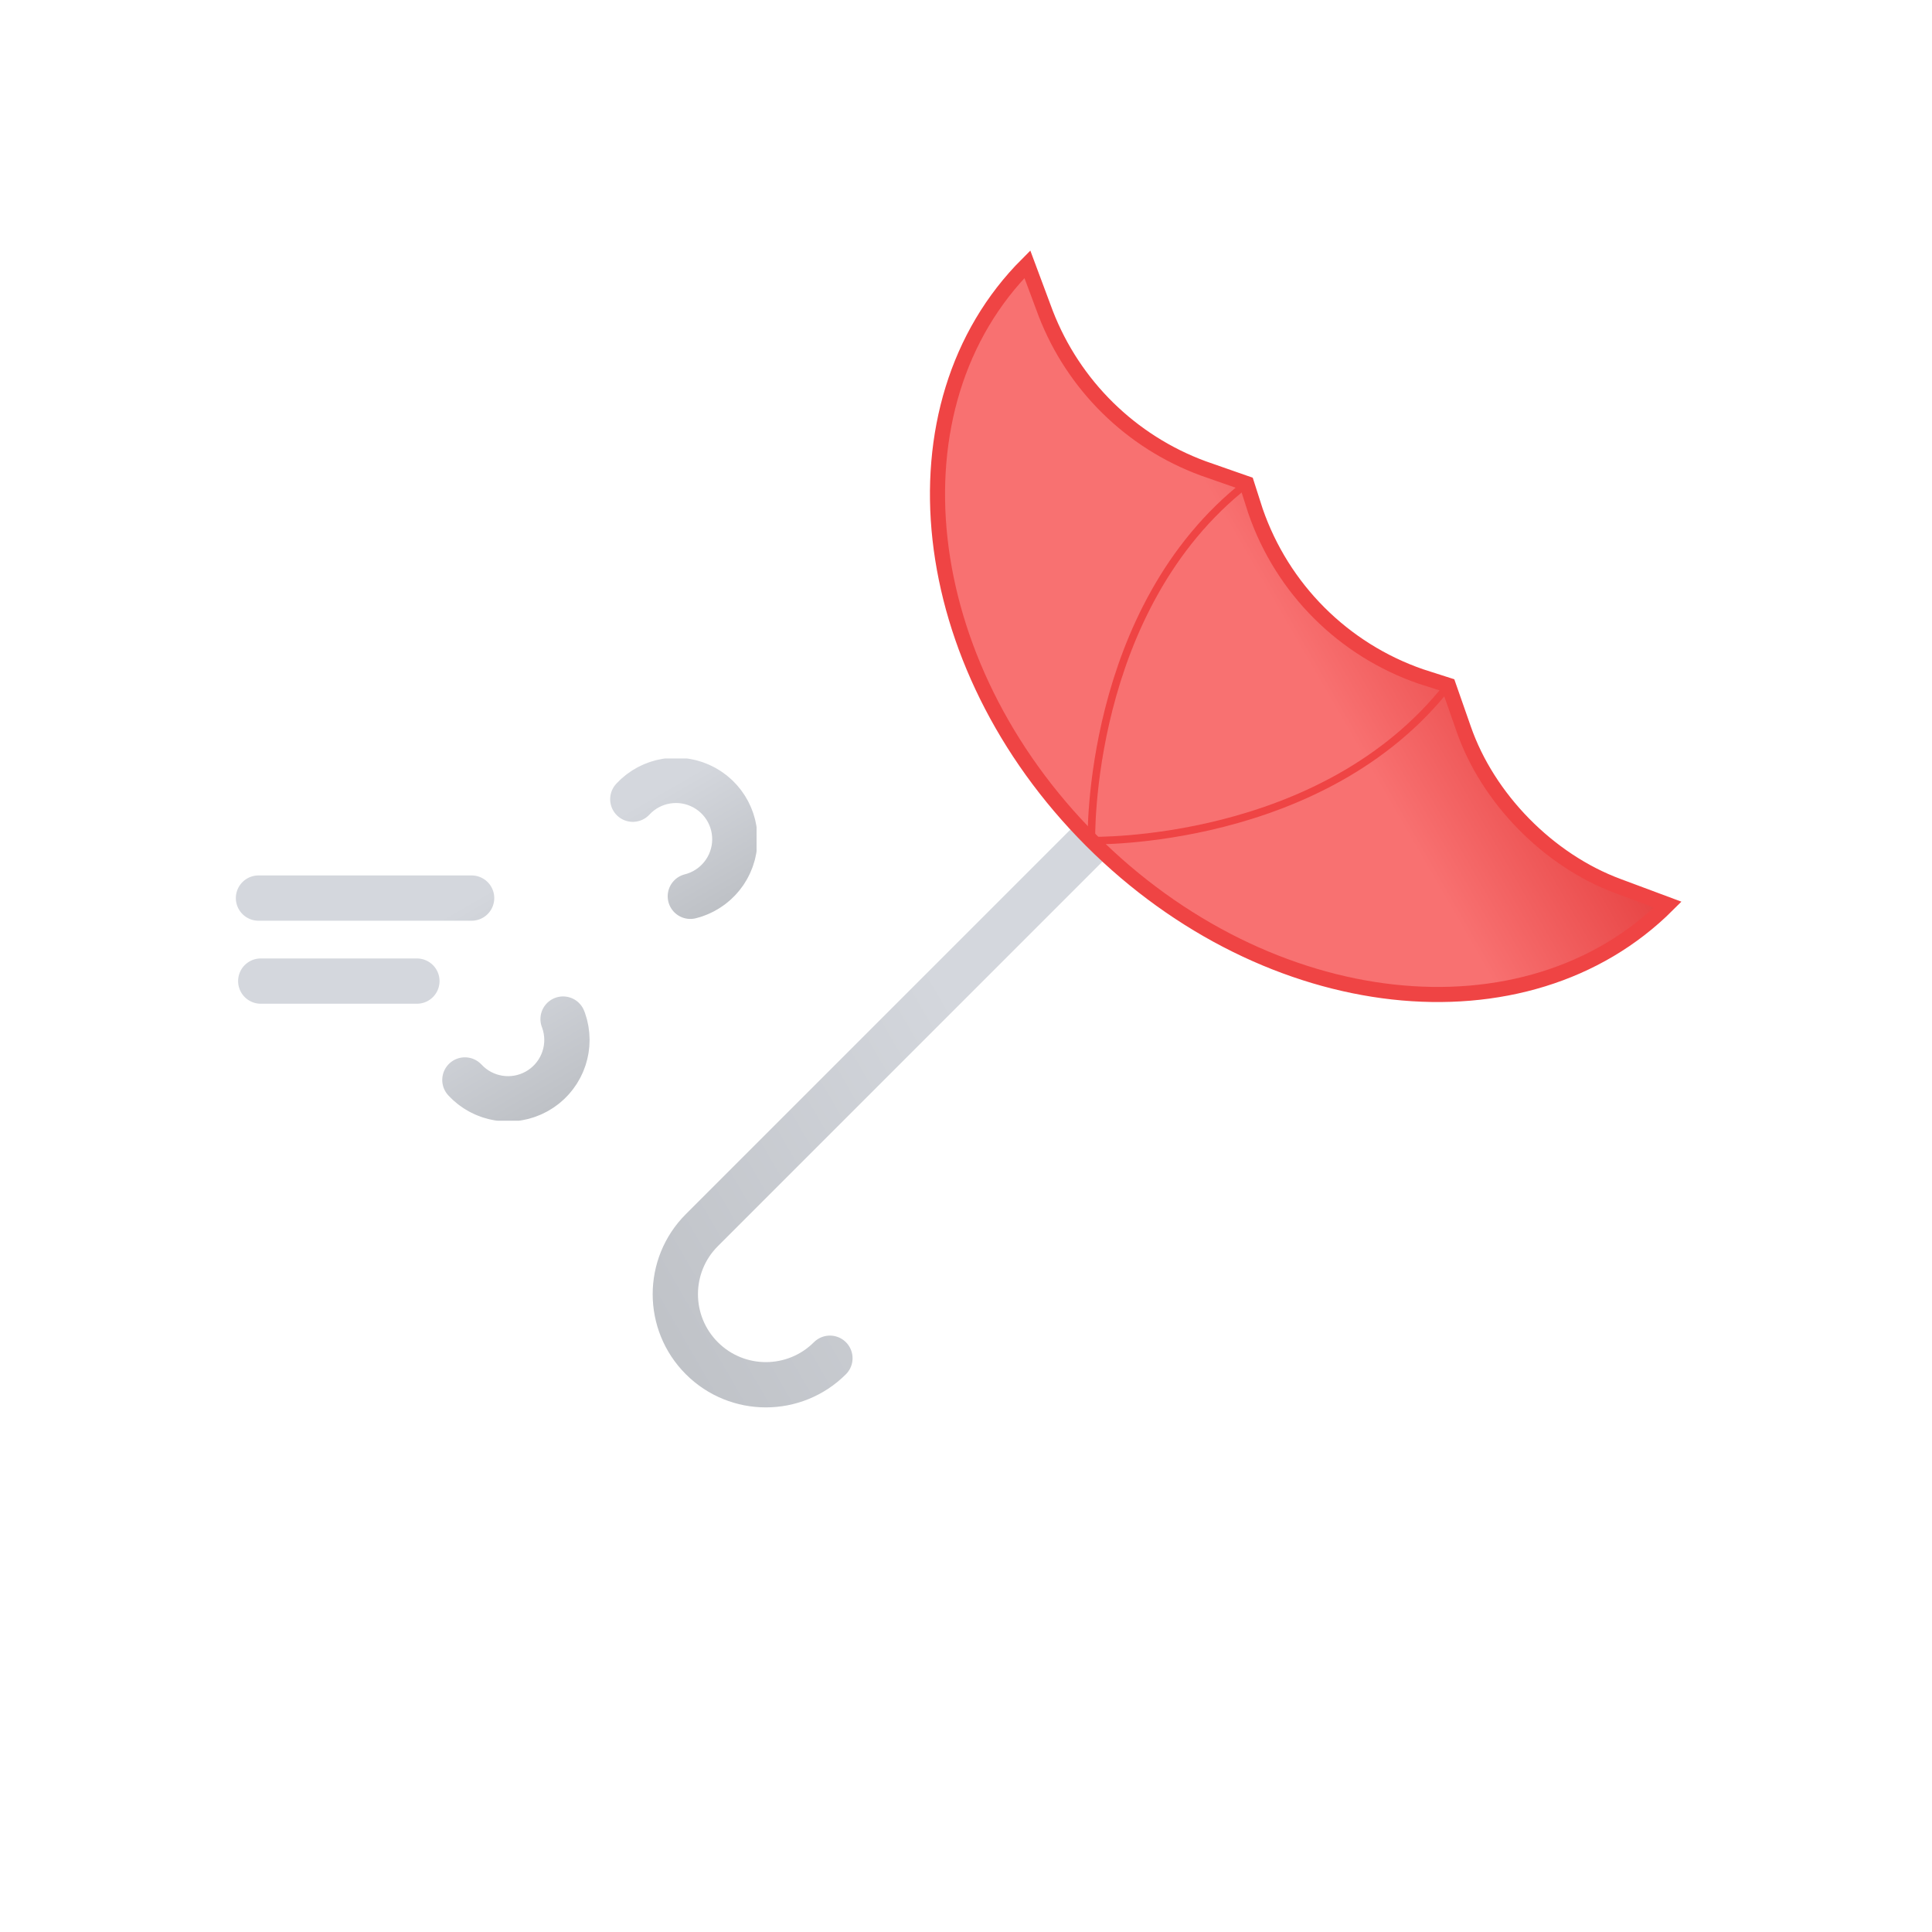
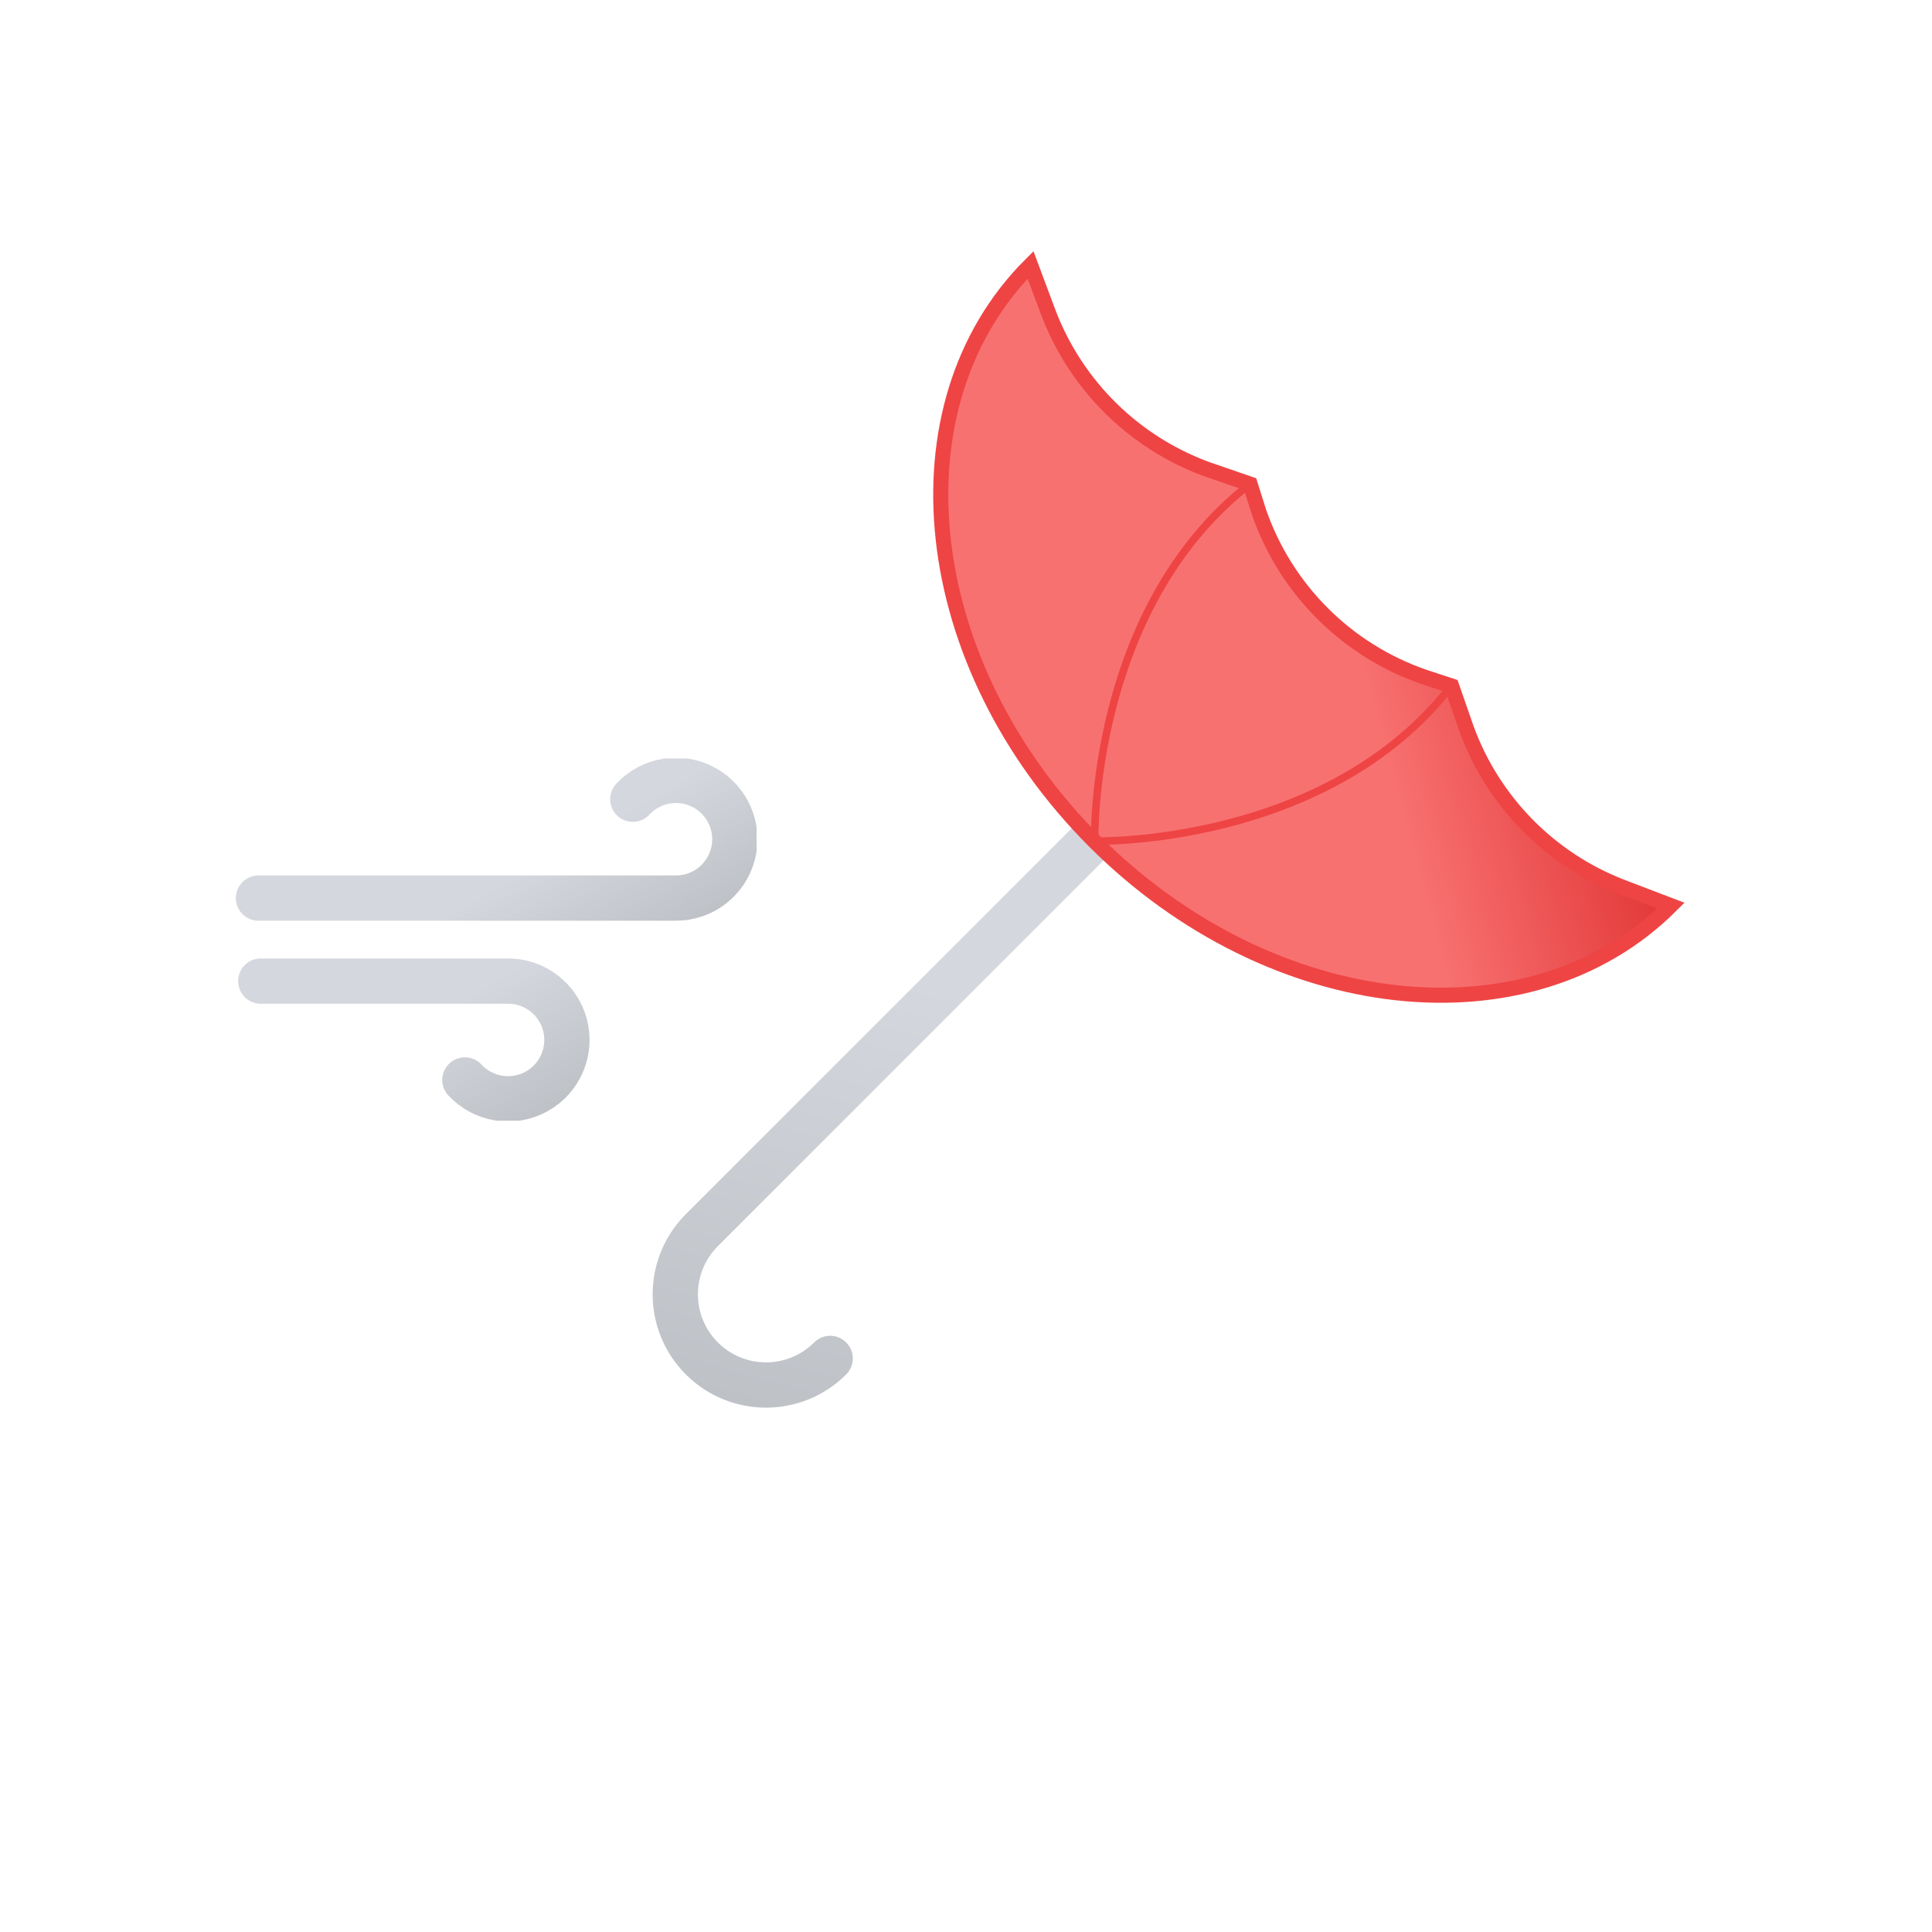
<svg xmlns="http://www.w3.org/2000/svg" xmlns:xlink="http://www.w3.org/1999/xlink" viewBox="0 0 512 512">
  <defs>
    <linearGradient id="a" x1="54.5" x2="89.2" y1="2.2" y2="62.2" gradientUnits="userSpaceOnUse">
      <stop offset="0" stop-color="#d4d7dd" />
      <stop offset=".5" stop-color="#d4d7dd" />
      <stop offset="1" stop-color="#bec1c6" />
    </linearGradient>
    <linearGradient xlink:href="#a" id="b" x1="31.4" x2="68.3" y1="37.6" y2="101.4" />
    <linearGradient xlink:href="#a" id="c" x1="-2350.6" x2="-2230.5" y1="4798.1" y2="5006.2" gradientTransform="rotate(45 4582.002 5659.997)" />
-     <linearGradient id="d" x1="-2191.4" x2="-2110.1" y1="5157.8" y2="5298.6" gradientTransform="rotate(45 5106 5660.004)" gradientUnits="userSpaceOnUse">
+     <linearGradient id="d" x1="-2241.9" x2="-2160.7" y1="6227.6" y2="6368.4" gradientTransform="matrix(.71 .71 .71 -.71 -2558 6175.57)" gradientUnits="userSpaceOnUse">
      <stop offset="0" stop-color="#f87171" />
      <stop offset=".5" stop-color="#f87171" />
      <stop offset="1" stop-color="#dc2626" />
    </linearGradient>
    <symbol id="e" viewBox="0 0 138 96">
-       <path fill="none" stroke="url(#a)" stroke-dasharray="58" stroke-linecap="round" stroke-miterlimit="10" stroke-width="12" d="M105.2 10.8A15.6 15.6 0 11116.4 37H6">
-         <animate attributeName="stroke-dashoffset" dur="6s" repeatCount="indefinite" values="0; 1274" />
-       </path>
-       <path fill="none" stroke="url(#b)" stroke-dasharray="43" stroke-linecap="round" stroke-miterlimit="10" stroke-width="12" d="M60.7 85.2A15.6 15.6 0 1071.9 59H6.6">
-         <animate attributeName="stroke-dashoffset" dur="6s" repeatCount="indefinite" values="0; 857" />
-       </path>
+       <path fill="none" stroke="url(#a)" stroke-linecap="round" stroke-miterlimit="10" stroke-width="12" d="M105.2 10.8A15.6 15.6 0 11116.4 37H6" />
+       <path fill="none" stroke="url(#b)" stroke-linecap="round" stroke-miterlimit="10" stroke-width="12" d="M60.7 85.2A15.6 15.6 0 1071.9 59H6.6" />
    </symbol>
  </defs>
-   <g>
-     <path fill="none" stroke="url(#c)" stroke-linecap="round" stroke-linejoin="round" stroke-width="12" d="M304 355a24 24 0 01-48 0V133" transform="rotate(45 256 256)" />
-     <g transform="rotate(-135 289.551 175)">
-       <path fill="url(#d)" stroke="#ef4444" stroke-miterlimit="10" stroke-width="4" d="M376 237c0-53-53.7-96-120-96s-120 43-120 96l12.7-5.8c18-8.3 41-8 58.5.5l11 5.3 6.8-3.5a70.8 70.8 0 0162 0l6.8 3.5 11-5.3a71.1 71.1 0 0158.5-.5Z" />
-       <path fill="none" stroke="#ef4444" stroke-linecap="round" stroke-linejoin="round" stroke-width="2" d="M293.8 237c6.6-53.6-37.8-96-37.8-96s-44.4 42.4-37.8 96" />
-       <animateTransform additive="sum" attributeName="transform" calcMode="spline" dur="6s" keySplines=".42, 0, .58, 1; .42, 0, .58, 1" repeatCount="indefinite" type="scale" values="1 1; .9 1.1; 1 1" />
-       <animateTransform additive="sum" attributeName="transform" calcMode="spline" dur="6s" keySplines=".42, 0, .58, 1; .42, 0, .58, 1" repeatCount="indefinite" type="translate" values="0 0; 29 -14; 0 0" />
-     </g>
-   </g>
+   <path fill="none" stroke="url(#c)" stroke-linecap="round" stroke-linejoin="round" stroke-width="12" d="M220 360a24 24 0 11-34-34l1.8-1.8L343 169" />
+   <path fill="url(#d)" stroke="#ef4444" stroke-miterlimit="10" stroke-width="4" d="M442.8 240c-37.5 37.4-105.9 29.8-152.7-17s-54.5-115.3-17-152.8l4.9 13.1a71.2 71.2 0 0041.7 41l11.6 4 2.3 7.3a70.8 70.8 0 0043.8 43.8l7.3 2.4 4 11.5a71.1 71.1 0 0041 41.7Z" />
+   <path fill="none" stroke="#ef4444" stroke-linecap="round" stroke-linejoin="round" stroke-width="2" d="M384.6 181.8c-33.1 42.6-94.5 41.1-94.5 41.1s-1.5-61.4 41.1-94.6" />
  <use xlink:href="#e" width="138" height="96" transform="translate(62.5 201)" />
</svg>
